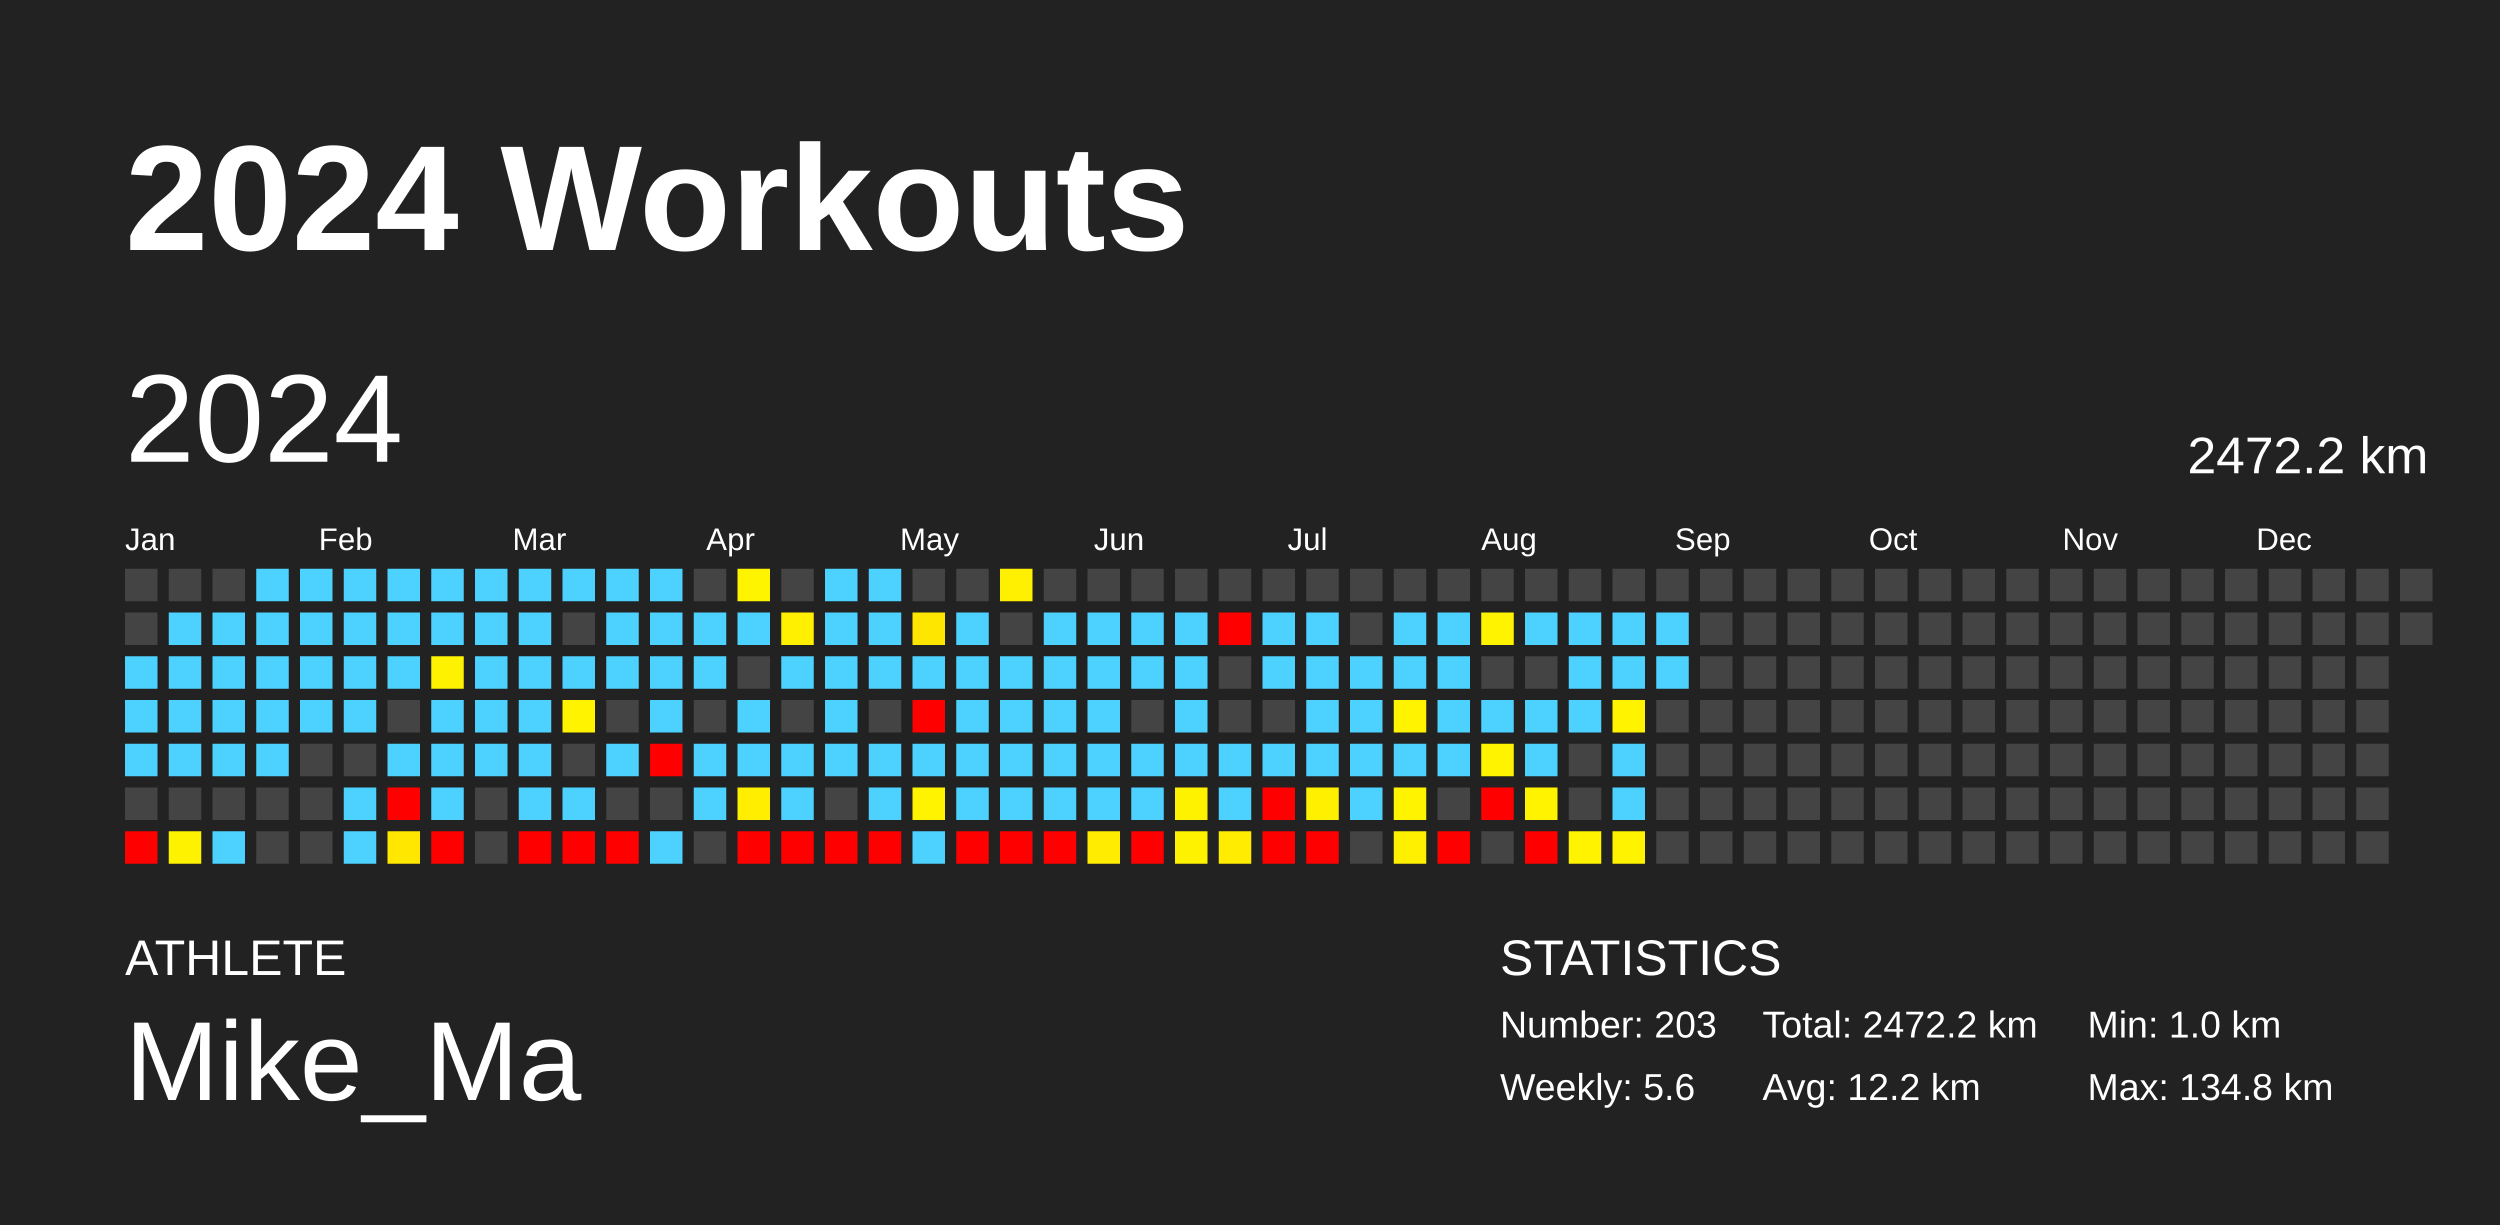
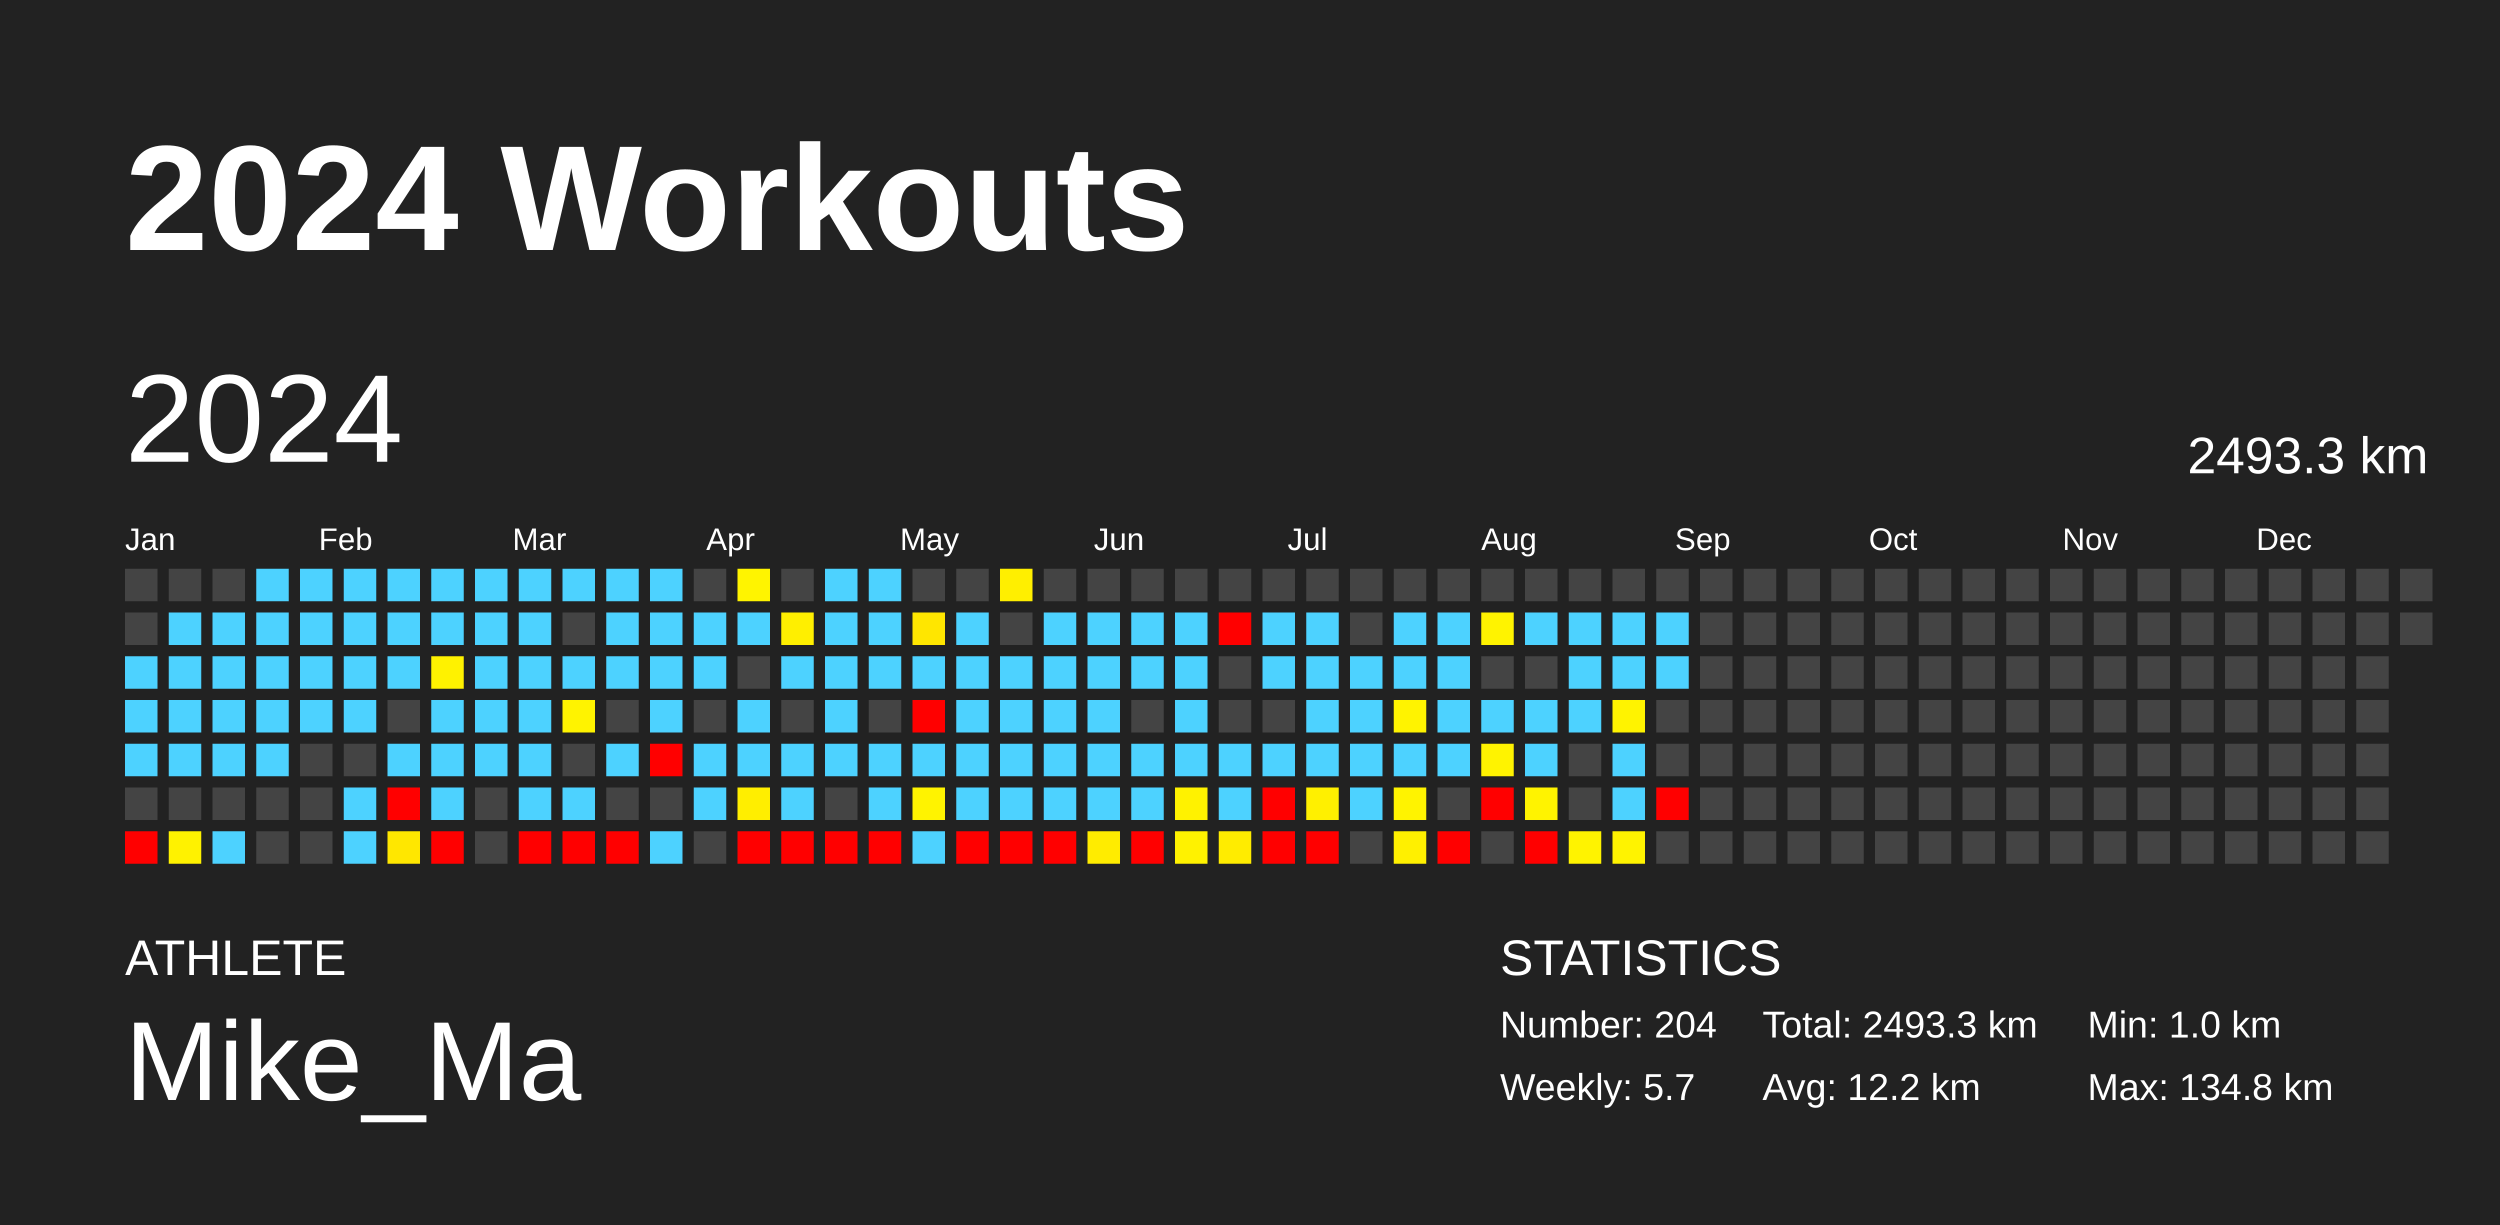
<svg xmlns="http://www.w3.org/2000/svg" baseProfile="full" height="98mm" version="1.1" viewBox="0,0,200,98" width="200mm">
  <defs />
  <rect fill="#222222" height="98" width="200" x="0" y="0" />
  <text fill="#FFFFFF" style="font-size:12px; font-family:Arial; font-weight:bold;" x="10" y="20">2024 Workouts</text>
  <text fill="#FFFFFF" style="font-size:4px; font-family:Arial" x="10" y="78">ATHLETE</text>
  <text fill="#FFFFFF" style="font-size:9px; font-family:Arial" x="10" y="88">Mike_Ma</text>
  <text fill="#FFFFFF" style="font-size:4px; font-family:Arial" x="120" y="78">STATISTICS</text>
-   <text fill="#FFFFFF" style="font-size:3px; font-family:Arial" x="120" y="83">Number: 203</text>
-   <text fill="#FFFFFF" style="font-size:3px; font-family:Arial" x="120" y="88">Weekly: 5.6</text>
-   <text fill="#FFFFFF" style="font-size:3px; font-family:Arial" x="141" y="83">Total: 2472.2 km</text>
+   <text fill="#FFFFFF" style="font-size:3px; font-family:Arial" x="120" y="83">Number: 204</text>
+   <text fill="#FFFFFF" style="font-size:3px; font-family:Arial" x="120" y="88">Weekly: 5.7</text>
+   <text fill="#FFFFFF" style="font-size:3px; font-family:Arial" x="141" y="83">Total: 2493.3 km</text>
  <text fill="#FFFFFF" style="font-size:3px; font-family:Arial" x="141" y="88">Avg: 12.2 km</text>
  <text fill="#FFFFFF" style="font-size:3px; font-family:Arial" x="167" y="83">Min: 1.0 km</text>
  <text fill="#FFFFFF" style="font-size:3px; font-family:Arial" x="167" y="88">Max: 134.8 km</text>
  <text dominant-baseline="hanging" fill="#FFFFFF" style="font-size:10.0px; font-family:Arial;" x="10" y="30">2024</text>
-   <text dominant-baseline="hanging" fill="#FFFFFF" style="font-size:4.125px; font-family:Arial;" x="175" y="35">2472.2 km</text>
+   <text dominant-baseline="hanging" fill="#FFFFFF" style="font-size:4.125px; font-family:Arial;" x="175" y="35">2493.3 km</text>
  <text fill="#FFFFFF" style="font-size:2.5px; font-family:Arial" x="10.0" y="44">Jan</text>
  <text fill="#FFFFFF" style="font-size:2.5px; font-family:Arial" x="25.5" y="44">Feb</text>
  <text fill="#FFFFFF" style="font-size:2.5px; font-family:Arial" x="41.0" y="44">Mar</text>
  <text fill="#FFFFFF" style="font-size:2.5px; font-family:Arial" x="56.5" y="44">Apr</text>
  <text fill="#FFFFFF" style="font-size:2.5px; font-family:Arial" x="72.0" y="44">May</text>
  <text fill="#FFFFFF" style="font-size:2.5px; font-family:Arial" x="87.5" y="44">Jun</text>
  <text fill="#FFFFFF" style="font-size:2.5px; font-family:Arial" x="103.0" y="44">Jul</text>
  <text fill="#FFFFFF" style="font-size:2.5px; font-family:Arial" x="118.5" y="44">Aug</text>
  <text fill="#FFFFFF" style="font-size:2.5px; font-family:Arial" x="134.0" y="44">Sep</text>
  <text fill="#FFFFFF" style="font-size:2.5px; font-family:Arial" x="149.5" y="44">Oct</text>
  <text fill="#FFFFFF" style="font-size:2.5px; font-family:Arial" x="165.0" y="44">Nov</text>
  <text fill="#FFFFFF" style="font-size:2.5px; font-family:Arial" x="180.5" y="44">Dec</text>
  <rect fill="#444444" height="2.6" width="2.6" x="10.0" y="45.5" />
  <rect fill="#444444" height="2.6" width="2.6" x="10.0" y="49.0" />
  <rect fill="#4dd2ff" height="2.6" width="2.6" x="10.0" y="52.5" />
  <rect fill="#4dd2ff" height="2.6" width="2.6" x="10.0" y="56.0" />
  <rect fill="#4dd2ff" height="2.6" width="2.6" x="10.0" y="59.5" />
  <rect fill="#444444" height="2.6" width="2.6" x="10.0" y="63.0" />
  <rect fill="red" height="2.6" width="2.6" x="10.0" y="66.5" />
  <rect fill="#444444" height="2.6" width="2.6" x="13.5" y="45.5" />
  <rect fill="#4dd2ff" height="2.6" width="2.6" x="13.5" y="49.0" />
  <rect fill="#4dd2ff" height="2.6" width="2.6" x="13.5" y="52.5" />
  <rect fill="#4dd2ff" height="2.6" width="2.6" x="13.5" y="56.0" />
  <rect fill="#4dd2ff" height="2.6" width="2.6" x="13.5" y="59.5" />
  <rect fill="#444444" height="2.6" width="2.6" x="13.5" y="63.0" />
  <rect fill="#fff200" height="2.6" width="2.6" x="13.5" y="66.5" />
  <rect fill="#444444" height="2.6" width="2.6" x="17.0" y="45.5" />
  <rect fill="#4dd2ff" height="2.6" width="2.6" x="17.0" y="49.0" />
  <rect fill="#4dd2ff" height="2.6" width="2.6" x="17.0" y="52.5" />
  <rect fill="#4dd2ff" height="2.6" width="2.6" x="17.0" y="56.0" />
  <rect fill="#4dd2ff" height="2.6" width="2.6" x="17.0" y="59.5" />
  <rect fill="#444444" height="2.6" width="2.6" x="17.0" y="63.0" />
  <rect fill="#4dd2ff" height="2.6" width="2.6" x="17.0" y="66.5" />
  <rect fill="#4dd2ff" height="2.6" width="2.6" x="20.5" y="45.5" />
  <rect fill="#4dd2ff" height="2.6" width="2.6" x="20.5" y="49.0" />
  <rect fill="#4dd2ff" height="2.6" width="2.6" x="20.5" y="52.5" />
  <rect fill="#4dd2ff" height="2.6" width="2.6" x="20.5" y="56.0" />
  <rect fill="#4dd2ff" height="2.6" width="2.6" x="20.5" y="59.5" />
  <rect fill="#444444" height="2.6" width="2.6" x="20.5" y="63.0" />
  <rect fill="#444444" height="2.6" width="2.6" x="20.5" y="66.5" />
  <rect fill="#4dd2ff" height="2.6" width="2.6" x="24.0" y="45.5" />
  <rect fill="#4dd2ff" height="2.6" width="2.6" x="24.0" y="49.0" />
  <rect fill="#4dd2ff" height="2.6" width="2.6" x="24.0" y="52.5" />
  <rect fill="#4dd2ff" height="2.6" width="2.6" x="24.0" y="56.0" />
  <rect fill="#444444" height="2.6" width="2.6" x="24.0" y="59.5" />
  <rect fill="#444444" height="2.6" width="2.6" x="24.0" y="63.0" />
  <rect fill="#444444" height="2.6" width="2.6" x="24.0" y="66.5" />
  <rect fill="#4dd2ff" height="2.6" width="2.6" x="27.5" y="45.5" />
  <rect fill="#4dd2ff" height="2.6" width="2.6" x="27.5" y="49.0" />
  <rect fill="#4dd2ff" height="2.6" width="2.6" x="27.5" y="52.5" />
  <rect fill="#4dd2ff" height="2.6" width="2.6" x="27.5" y="56.0" />
  <rect fill="#444444" height="2.6" width="2.6" x="27.5" y="59.5" />
  <rect fill="#4dd2ff" height="2.6" width="2.6" x="27.5" y="63.0" />
  <rect fill="#4dd2ff" height="2.6" width="2.6" x="27.5" y="66.5" />
  <rect fill="#4dd2ff" height="2.6" width="2.6" x="31.0" y="45.5" />
  <rect fill="#4dd2ff" height="2.6" width="2.6" x="31.0" y="49.0" />
  <rect fill="#4dd2ff" height="2.6" width="2.6" x="31.0" y="52.5" />
  <rect fill="#444444" height="2.6" width="2.6" x="31.0" y="56.0" />
  <rect fill="#4dd2ff" height="2.6" width="2.6" x="31.0" y="59.5" />
  <rect fill="red" height="2.6" width="2.6" x="31.0" y="63.0" />
  <rect fill="#ffe700" height="2.6" width="2.6" x="31.0" y="66.5" />
  <rect fill="#4dd2ff" height="2.6" width="2.6" x="34.5" y="45.5" />
  <rect fill="#4dd2ff" height="2.6" width="2.6" x="34.5" y="49.0" />
  <rect fill="#fff200" height="2.6" width="2.6" x="34.5" y="52.5" />
  <rect fill="#4dd2ff" height="2.6" width="2.6" x="34.5" y="56.0" />
  <rect fill="#4dd2ff" height="2.6" width="2.6" x="34.5" y="59.5" />
  <rect fill="#4dd2ff" height="2.6" width="2.6" x="34.5" y="63.0" />
  <rect fill="red" height="2.6" width="2.6" x="34.5" y="66.5" />
  <rect fill="#4dd2ff" height="2.6" width="2.6" x="38.0" y="45.5" />
  <rect fill="#4dd2ff" height="2.6" width="2.6" x="38.0" y="49.0" />
  <rect fill="#4dd2ff" height="2.6" width="2.6" x="38.0" y="52.5" />
  <rect fill="#4dd2ff" height="2.6" width="2.6" x="38.0" y="56.0" />
  <rect fill="#4dd2ff" height="2.6" width="2.6" x="38.0" y="59.5" />
  <rect fill="#444444" height="2.6" width="2.6" x="38.0" y="63.0" />
  <rect fill="#444444" height="2.6" width="2.6" x="38.0" y="66.5" />
  <rect fill="#4dd2ff" height="2.6" width="2.6" x="41.5" y="45.5" />
  <rect fill="#4dd2ff" height="2.6" width="2.6" x="41.5" y="49.0" />
  <rect fill="#4dd2ff" height="2.6" width="2.6" x="41.5" y="52.5" />
  <rect fill="#4dd2ff" height="2.6" width="2.6" x="41.5" y="56.0" />
  <rect fill="#4dd2ff" height="2.6" width="2.6" x="41.5" y="59.5" />
  <rect fill="#4dd2ff" height="2.6" width="2.6" x="41.5" y="63.0" />
  <rect fill="red" height="2.6" width="2.6" x="41.5" y="66.5" />
  <rect fill="#4dd2ff" height="2.6" width="2.6" x="45.0" y="45.5" />
  <rect fill="#444444" height="2.6" width="2.6" x="45.0" y="49.0" />
  <rect fill="#4dd2ff" height="2.6" width="2.6" x="45.0" y="52.5" />
  <rect fill="#fff300" height="2.6" width="2.6" x="45.0" y="56.0" />
  <rect fill="#444444" height="2.6" width="2.6" x="45.0" y="59.5" />
  <rect fill="#4dd2ff" height="2.6" width="2.6" x="45.0" y="63.0" />
  <rect fill="red" height="2.6" width="2.6" x="45.0" y="66.5" />
  <rect fill="#4dd2ff" height="2.6" width="2.6" x="48.5" y="45.5" />
  <rect fill="#4dd2ff" height="2.6" width="2.6" x="48.5" y="49.0" />
  <rect fill="#4dd2ff" height="2.6" width="2.6" x="48.5" y="52.5" />
  <rect fill="#444444" height="2.6" width="2.6" x="48.5" y="56.0" />
  <rect fill="#4dd2ff" height="2.6" width="2.6" x="48.5" y="59.5" />
  <rect fill="#444444" height="2.6" width="2.6" x="48.5" y="63.0" />
  <rect fill="red" height="2.6" width="2.6" x="48.5" y="66.5" />
  <rect fill="#4dd2ff" height="2.6" width="2.6" x="52.0" y="45.5" />
  <rect fill="#4dd2ff" height="2.6" width="2.6" x="52.0" y="49.0" />
  <rect fill="#4dd2ff" height="2.6" width="2.6" x="52.0" y="52.5" />
  <rect fill="#4dd2ff" height="2.6" width="2.6" x="52.0" y="56.0" />
  <rect fill="red" height="2.6" width="2.6" x="52.0" y="59.5" />
  <rect fill="#444444" height="2.6" width="2.6" x="52.0" y="63.0" />
  <rect fill="#4dd2ff" height="2.6" width="2.6" x="52.0" y="66.5" />
  <rect fill="#444444" height="2.6" width="2.6" x="55.5" y="45.5" />
  <rect fill="#4dd2ff" height="2.6" width="2.6" x="55.5" y="49.0" />
  <rect fill="#4dd2ff" height="2.6" width="2.6" x="55.5" y="52.5" />
  <rect fill="#444444" height="2.6" width="2.6" x="55.5" y="56.0" />
  <rect fill="#4dd2ff" height="2.6" width="2.6" x="55.5" y="59.5" />
  <rect fill="#4dd2ff" height="2.6" width="2.6" x="55.5" y="63.0" />
  <rect fill="#444444" height="2.6" width="2.6" x="55.5" y="66.5" />
  <rect fill="#fff400" height="2.6" width="2.6" x="59.0" y="45.5" />
  <rect fill="#4dd2ff" height="2.6" width="2.6" x="59.0" y="49.0" />
  <rect fill="#444444" height="2.6" width="2.6" x="59.0" y="52.5" />
  <rect fill="#4dd2ff" height="2.6" width="2.6" x="59.0" y="56.0" />
  <rect fill="#4dd2ff" height="2.6" width="2.6" x="59.0" y="59.5" />
  <rect fill="#ffee00" height="2.6" width="2.6" x="59.0" y="63.0" />
  <rect fill="red" height="2.6" width="2.6" x="59.0" y="66.5" />
  <rect fill="#444444" height="2.6" width="2.6" x="62.5" y="45.5" />
  <rect fill="#ffef00" height="2.6" width="2.6" x="62.5" y="49.0" />
  <rect fill="#4dd2ff" height="2.6" width="2.6" x="62.5" y="52.5" />
  <rect fill="#444444" height="2.6" width="2.6" x="62.5" y="56.0" />
  <rect fill="#4dd2ff" height="2.6" width="2.6" x="62.5" y="59.5" />
  <rect fill="#4dd2ff" height="2.6" width="2.6" x="62.5" y="63.0" />
  <rect fill="red" height="2.6" width="2.6" x="62.5" y="66.5" />
  <rect fill="#4dd2ff" height="2.6" width="2.6" x="66.0" y="45.5" />
  <rect fill="#4dd2ff" height="2.6" width="2.6" x="66.0" y="49.0" />
  <rect fill="#4dd2ff" height="2.6" width="2.6" x="66.0" y="52.5" />
  <rect fill="#4dd2ff" height="2.6" width="2.6" x="66.0" y="56.0" />
  <rect fill="#4dd2ff" height="2.6" width="2.6" x="66.0" y="59.5" />
  <rect fill="#444444" height="2.6" width="2.6" x="66.0" y="63.0" />
  <rect fill="red" height="2.6" width="2.6" x="66.0" y="66.5" />
  <rect fill="#4dd2ff" height="2.6" width="2.6" x="69.5" y="45.5" />
  <rect fill="#4dd2ff" height="2.6" width="2.6" x="69.5" y="49.0" />
  <rect fill="#4dd2ff" height="2.6" width="2.6" x="69.5" y="52.5" />
  <rect fill="#444444" height="2.6" width="2.6" x="69.5" y="56.0" />
  <rect fill="#4dd2ff" height="2.6" width="2.6" x="69.5" y="59.5" />
  <rect fill="#4dd2ff" height="2.6" width="2.6" x="69.5" y="63.0" />
  <rect fill="red" height="2.6" width="2.6" x="69.5" y="66.5" />
  <rect fill="#444444" height="2.6" width="2.6" x="73.0" y="45.5" />
  <rect fill="#ffe600" height="2.6" width="2.6" x="73.0" y="49.0" />
  <rect fill="#4dd2ff" height="2.6" width="2.6" x="73.0" y="52.5" />
  <rect fill="red" height="2.6" width="2.6" x="73.0" y="56.0" />
  <rect fill="#4dd2ff" height="2.6" width="2.6" x="73.0" y="59.5" />
  <rect fill="#fff300" height="2.6" width="2.6" x="73.0" y="63.0" />
  <rect fill="#4dd2ff" height="2.6" width="2.6" x="73.0" y="66.5" />
  <rect fill="#444444" height="2.6" width="2.6" x="76.5" y="45.5" />
  <rect fill="#4dd2ff" height="2.6" width="2.6" x="76.5" y="49.0" />
  <rect fill="#4dd2ff" height="2.6" width="2.6" x="76.5" y="52.5" />
  <rect fill="#4dd2ff" height="2.6" width="2.6" x="76.5" y="56.0" />
  <rect fill="#4dd2ff" height="2.6" width="2.6" x="76.5" y="59.5" />
  <rect fill="#4dd2ff" height="2.6" width="2.6" x="76.5" y="63.0" />
  <rect fill="red" height="2.6" width="2.6" x="76.5" y="66.5" />
  <rect fill="#ffef00" height="2.6" width="2.6" x="80.0" y="45.5" />
  <rect fill="#444444" height="2.6" width="2.6" x="80.0" y="49.0" />
  <rect fill="#4dd2ff" height="2.6" width="2.6" x="80.0" y="52.5" />
  <rect fill="#4dd2ff" height="2.6" width="2.6" x="80.0" y="56.0" />
  <rect fill="#4dd2ff" height="2.6" width="2.6" x="80.0" y="59.5" />
  <rect fill="#4dd2ff" height="2.6" width="2.6" x="80.0" y="63.0" />
  <rect fill="red" height="2.6" width="2.6" x="80.0" y="66.5" />
  <rect fill="#444444" height="2.6" width="2.6" x="83.5" y="45.5" />
  <rect fill="#4dd2ff" height="2.6" width="2.6" x="83.5" y="49.0" />
  <rect fill="#4dd2ff" height="2.6" width="2.6" x="83.5" y="52.5" />
  <rect fill="#4dd2ff" height="2.6" width="2.6" x="83.5" y="56.0" />
  <rect fill="#4dd2ff" height="2.6" width="2.6" x="83.5" y="59.5" />
  <rect fill="#4dd2ff" height="2.6" width="2.6" x="83.5" y="63.0" />
  <rect fill="red" height="2.6" width="2.6" x="83.5" y="66.5" />
  <rect fill="#444444" height="2.6" width="2.6" x="87.0" y="45.5" />
  <rect fill="#4dd2ff" height="2.6" width="2.6" x="87.0" y="49.0" />
  <rect fill="#4dd2ff" height="2.6" width="2.6" x="87.0" y="52.5" />
  <rect fill="#4dd2ff" height="2.6" width="2.6" x="87.0" y="56.0" />
  <rect fill="#4dd2ff" height="2.6" width="2.6" x="87.0" y="59.5" />
  <rect fill="#4dd2ff" height="2.6" width="2.6" x="87.0" y="63.0" />
  <rect fill="#ffec00" height="2.6" width="2.6" x="87.0" y="66.5" />
  <rect fill="#444444" height="2.6" width="2.6" x="90.5" y="45.5" />
  <rect fill="#4dd2ff" height="2.6" width="2.6" x="90.5" y="49.0" />
  <rect fill="#4dd2ff" height="2.6" width="2.6" x="90.5" y="52.5" />
  <rect fill="#444444" height="2.6" width="2.6" x="90.5" y="56.0" />
  <rect fill="#4dd2ff" height="2.6" width="2.6" x="90.5" y="59.5" />
  <rect fill="#4dd2ff" height="2.6" width="2.6" x="90.5" y="63.0" />
  <rect fill="red" height="2.6" width="2.6" x="90.5" y="66.5" />
  <rect fill="#444444" height="2.6" width="2.6" x="94.0" y="45.5" />
  <rect fill="#4dd2ff" height="2.6" width="2.6" x="94.0" y="49.0" />
  <rect fill="#4dd2ff" height="2.6" width="2.6" x="94.0" y="52.5" />
  <rect fill="#4dd2ff" height="2.6" width="2.6" x="94.0" y="56.0" />
  <rect fill="#4dd2ff" height="2.6" width="2.6" x="94.0" y="59.5" />
  <rect fill="#fff200" height="2.6" width="2.6" x="94.0" y="63.0" />
  <rect fill="#fff200" height="2.6" width="2.6" x="94.0" y="66.5" />
  <rect fill="#444444" height="2.6" width="2.6" x="97.5" y="45.5" />
  <rect fill="red" height="2.6" width="2.6" x="97.5" y="49.0" />
  <rect fill="#444444" height="2.6" width="2.6" x="97.5" y="52.5" />
  <rect fill="#444444" height="2.6" width="2.6" x="97.5" y="56.0" />
  <rect fill="#4dd2ff" height="2.6" width="2.6" x="97.5" y="59.5" />
  <rect fill="#4dd2ff" height="2.6" width="2.6" x="97.5" y="63.0" />
  <rect fill="#ffec00" height="2.6" width="2.6" x="97.5" y="66.5" />
  <rect fill="#444444" height="2.6" width="2.6" x="101.0" y="45.5" />
  <rect fill="#4dd2ff" height="2.6" width="2.6" x="101.0" y="49.0" />
  <rect fill="#4dd2ff" height="2.6" width="2.6" x="101.0" y="52.5" />
  <rect fill="#444444" height="2.6" width="2.6" x="101.0" y="56.0" />
  <rect fill="#4dd2ff" height="2.6" width="2.6" x="101.0" y="59.5" />
  <rect fill="red" height="2.6" width="2.6" x="101.0" y="63.0" />
  <rect fill="red" height="2.6" width="2.6" x="101.0" y="66.5" />
  <rect fill="#444444" height="2.6" width="2.6" x="104.5" y="45.5" />
  <rect fill="#4dd2ff" height="2.6" width="2.6" x="104.5" y="49.0" />
  <rect fill="#4dd2ff" height="2.6" width="2.6" x="104.5" y="52.5" />
  <rect fill="#4dd2ff" height="2.6" width="2.6" x="104.5" y="56.0" />
  <rect fill="#4dd2ff" height="2.6" width="2.6" x="104.5" y="59.5" />
  <rect fill="#fff000" height="2.6" width="2.6" x="104.5" y="63.0" />
  <rect fill="red" height="2.6" width="2.6" x="104.5" y="66.5" />
  <rect fill="#444444" height="2.6" width="2.6" x="108.0" y="45.5" />
  <rect fill="#444444" height="2.6" width="2.6" x="108.0" y="49.0" />
  <rect fill="#4dd2ff" height="2.6" width="2.6" x="108.0" y="52.5" />
  <rect fill="#4dd2ff" height="2.6" width="2.6" x="108.0" y="56.0" />
  <rect fill="#4dd2ff" height="2.6" width="2.6" x="108.0" y="59.5" />
  <rect fill="#4dd2ff" height="2.6" width="2.6" x="108.0" y="63.0" />
  <rect fill="#444444" height="2.6" width="2.6" x="108.0" y="66.5" />
  <rect fill="#444444" height="2.6" width="2.6" x="111.5" y="45.5" />
  <rect fill="#4dd2ff" height="2.6" width="2.6" x="111.5" y="49.0" />
  <rect fill="#4dd2ff" height="2.6" width="2.6" x="111.5" y="52.5" />
  <rect fill="#fff300" height="2.6" width="2.6" x="111.5" y="56.0" />
  <rect fill="#4dd2ff" height="2.6" width="2.6" x="111.5" y="59.5" />
  <rect fill="#fff300" height="2.6" width="2.6" x="111.5" y="63.0" />
  <rect fill="#fff000" height="2.6" width="2.6" x="111.5" y="66.5" />
  <rect fill="#444444" height="2.6" width="2.6" x="115.0" y="45.5" />
  <rect fill="#4dd2ff" height="2.6" width="2.6" x="115.0" y="49.0" />
  <rect fill="#4dd2ff" height="2.6" width="2.6" x="115.0" y="52.5" />
  <rect fill="#4dd2ff" height="2.6" width="2.6" x="115.0" y="56.0" />
  <rect fill="#4dd2ff" height="2.6" width="2.6" x="115.0" y="59.5" />
  <rect fill="#444444" height="2.6" width="2.6" x="115.0" y="63.0" />
  <rect fill="red" height="2.6" width="2.6" x="115.0" y="66.5" />
  <rect fill="#444444" height="2.6" width="2.6" x="118.5" y="45.5" />
  <rect fill="#fff300" height="2.6" width="2.6" x="118.5" y="49.0" />
  <rect fill="#444444" height="2.6" width="2.6" x="118.5" y="52.5" />
  <rect fill="#4dd2ff" height="2.6" width="2.6" x="118.5" y="56.0" />
  <rect fill="#fff300" height="2.6" width="2.6" x="118.5" y="59.5" />
  <rect fill="red" height="2.6" width="2.6" x="118.5" y="63.0" />
  <rect fill="#444444" height="2.6" width="2.6" x="118.5" y="66.5" />
  <rect fill="#444444" height="2.6" width="2.6" x="122.0" y="45.5" />
  <rect fill="#4dd2ff" height="2.6" width="2.6" x="122.0" y="49.0" />
  <rect fill="#444444" height="2.6" width="2.6" x="122.0" y="52.5" />
  <rect fill="#4dd2ff" height="2.6" width="2.6" x="122.0" y="56.0" />
  <rect fill="#4dd2ff" height="2.6" width="2.6" x="122.0" y="59.5" />
  <rect fill="#fff300" height="2.6" width="2.6" x="122.0" y="63.0" />
  <rect fill="red" height="2.6" width="2.6" x="122.0" y="66.5" />
  <rect fill="#444444" height="2.6" width="2.6" x="125.5" y="45.5" />
  <rect fill="#4dd2ff" height="2.6" width="2.6" x="125.5" y="49.0" />
  <rect fill="#4dd2ff" height="2.6" width="2.6" x="125.5" y="52.5" />
  <rect fill="#4dd2ff" height="2.6" width="2.6" x="125.5" y="56.0" />
  <rect fill="#444444" height="2.6" width="2.6" x="125.5" y="59.5" />
  <rect fill="#444444" height="2.6" width="2.6" x="125.5" y="63.0" />
  <rect fill="#fff300" height="2.6" width="2.6" x="125.5" y="66.5" />
  <rect fill="#444444" height="2.6" width="2.6" x="129.0" y="45.5" />
  <rect fill="#4dd2ff" height="2.6" width="2.6" x="129.0" y="49.0" />
  <rect fill="#4dd2ff" height="2.6" width="2.6" x="129.0" y="52.5" />
  <rect fill="#fff300" height="2.6" width="2.6" x="129.0" y="56.0" />
  <rect fill="#4dd2ff" height="2.6" width="2.6" x="129.0" y="59.5" />
  <rect fill="#4dd2ff" height="2.6" width="2.6" x="129.0" y="63.0" />
  <rect fill="#fff300" height="2.6" width="2.6" x="129.0" y="66.5" />
  <rect fill="#444444" height="2.6" width="2.6" x="132.5" y="45.5" />
  <rect fill="#4dd2ff" height="2.6" width="2.6" x="132.5" y="49.0" />
  <rect fill="#4dd2ff" height="2.6" width="2.6" x="132.5" y="52.5" />
  <rect fill="#444444" height="2.6" width="2.6" x="132.5" y="56.0" />
  <rect fill="#444444" height="2.6" width="2.6" x="132.5" y="59.5" />
-   <rect fill="#444444" height="2.6" width="2.6" x="132.5" y="63.0" />
+   <rect fill="red" height="2.6" width="2.6" x="132.5" y="63.0" />
  <rect fill="#444444" height="2.6" width="2.6" x="132.5" y="66.5" />
  <rect fill="#444444" height="2.6" width="2.6" x="136.0" y="45.5" />
  <rect fill="#444444" height="2.6" width="2.6" x="136.0" y="49.0" />
  <rect fill="#444444" height="2.6" width="2.6" x="136.0" y="52.5" />
  <rect fill="#444444" height="2.6" width="2.6" x="136.0" y="56.0" />
  <rect fill="#444444" height="2.6" width="2.6" x="136.0" y="59.5" />
  <rect fill="#444444" height="2.6" width="2.6" x="136.0" y="63.0" />
  <rect fill="#444444" height="2.6" width="2.6" x="136.0" y="66.5" />
  <rect fill="#444444" height="2.6" width="2.6" x="139.5" y="45.5" />
  <rect fill="#444444" height="2.6" width="2.6" x="139.5" y="49.0" />
  <rect fill="#444444" height="2.6" width="2.6" x="139.5" y="52.5" />
  <rect fill="#444444" height="2.6" width="2.6" x="139.5" y="56.0" />
  <rect fill="#444444" height="2.6" width="2.6" x="139.5" y="59.5" />
  <rect fill="#444444" height="2.6" width="2.6" x="139.5" y="63.0" />
  <rect fill="#444444" height="2.6" width="2.6" x="139.5" y="66.5" />
  <rect fill="#444444" height="2.6" width="2.6" x="143.0" y="45.5" />
  <rect fill="#444444" height="2.6" width="2.6" x="143.0" y="49.0" />
  <rect fill="#444444" height="2.6" width="2.6" x="143.0" y="52.5" />
  <rect fill="#444444" height="2.6" width="2.6" x="143.0" y="56.0" />
  <rect fill="#444444" height="2.6" width="2.6" x="143.0" y="59.5" />
  <rect fill="#444444" height="2.6" width="2.6" x="143.0" y="63.0" />
  <rect fill="#444444" height="2.6" width="2.6" x="143.0" y="66.5" />
  <rect fill="#444444" height="2.6" width="2.6" x="146.5" y="45.5" />
  <rect fill="#444444" height="2.6" width="2.6" x="146.5" y="49.0" />
  <rect fill="#444444" height="2.6" width="2.6" x="146.5" y="52.5" />
  <rect fill="#444444" height="2.6" width="2.6" x="146.5" y="56.0" />
  <rect fill="#444444" height="2.6" width="2.6" x="146.5" y="59.5" />
  <rect fill="#444444" height="2.6" width="2.6" x="146.5" y="63.0" />
  <rect fill="#444444" height="2.6" width="2.6" x="146.5" y="66.5" />
  <rect fill="#444444" height="2.6" width="2.6" x="150.0" y="45.5" />
  <rect fill="#444444" height="2.6" width="2.6" x="150.0" y="49.0" />
  <rect fill="#444444" height="2.6" width="2.6" x="150.0" y="52.5" />
  <rect fill="#444444" height="2.6" width="2.6" x="150.0" y="56.0" />
  <rect fill="#444444" height="2.6" width="2.6" x="150.0" y="59.5" />
  <rect fill="#444444" height="2.6" width="2.6" x="150.0" y="63.0" />
  <rect fill="#444444" height="2.6" width="2.6" x="150.0" y="66.5" />
  <rect fill="#444444" height="2.6" width="2.6" x="153.5" y="45.5" />
  <rect fill="#444444" height="2.6" width="2.6" x="153.5" y="49.0" />
  <rect fill="#444444" height="2.6" width="2.6" x="153.5" y="52.5" />
  <rect fill="#444444" height="2.6" width="2.6" x="153.5" y="56.0" />
  <rect fill="#444444" height="2.6" width="2.6" x="153.5" y="59.5" />
  <rect fill="#444444" height="2.6" width="2.6" x="153.5" y="63.0" />
  <rect fill="#444444" height="2.6" width="2.6" x="153.5" y="66.5" />
  <rect fill="#444444" height="2.6" width="2.6" x="157.0" y="45.5" />
  <rect fill="#444444" height="2.6" width="2.6" x="157.0" y="49.0" />
  <rect fill="#444444" height="2.6" width="2.6" x="157.0" y="52.5" />
  <rect fill="#444444" height="2.6" width="2.6" x="157.0" y="56.0" />
  <rect fill="#444444" height="2.6" width="2.6" x="157.0" y="59.5" />
  <rect fill="#444444" height="2.6" width="2.6" x="157.0" y="63.0" />
  <rect fill="#444444" height="2.6" width="2.6" x="157.0" y="66.5" />
  <rect fill="#444444" height="2.6" width="2.6" x="160.5" y="45.5" />
  <rect fill="#444444" height="2.6" width="2.6" x="160.5" y="49.0" />
  <rect fill="#444444" height="2.6" width="2.6" x="160.5" y="52.5" />
  <rect fill="#444444" height="2.6" width="2.6" x="160.5" y="56.0" />
  <rect fill="#444444" height="2.6" width="2.6" x="160.5" y="59.5" />
  <rect fill="#444444" height="2.6" width="2.6" x="160.5" y="63.0" />
  <rect fill="#444444" height="2.6" width="2.6" x="160.5" y="66.5" />
  <rect fill="#444444" height="2.6" width="2.6" x="164.0" y="45.5" />
  <rect fill="#444444" height="2.6" width="2.6" x="164.0" y="49.0" />
  <rect fill="#444444" height="2.6" width="2.6" x="164.0" y="52.5" />
  <rect fill="#444444" height="2.6" width="2.6" x="164.0" y="56.0" />
  <rect fill="#444444" height="2.6" width="2.6" x="164.0" y="59.5" />
  <rect fill="#444444" height="2.6" width="2.6" x="164.0" y="63.0" />
  <rect fill="#444444" height="2.6" width="2.6" x="164.0" y="66.5" />
  <rect fill="#444444" height="2.6" width="2.6" x="167.5" y="45.5" />
  <rect fill="#444444" height="2.6" width="2.6" x="167.5" y="49.0" />
  <rect fill="#444444" height="2.6" width="2.6" x="167.5" y="52.5" />
  <rect fill="#444444" height="2.6" width="2.6" x="167.5" y="56.0" />
  <rect fill="#444444" height="2.6" width="2.6" x="167.5" y="59.5" />
  <rect fill="#444444" height="2.6" width="2.6" x="167.5" y="63.0" />
  <rect fill="#444444" height="2.6" width="2.6" x="167.5" y="66.5" />
  <rect fill="#444444" height="2.6" width="2.6" x="171.0" y="45.5" />
  <rect fill="#444444" height="2.6" width="2.6" x="171.0" y="49.0" />
  <rect fill="#444444" height="2.6" width="2.6" x="171.0" y="52.5" />
  <rect fill="#444444" height="2.6" width="2.6" x="171.0" y="56.0" />
  <rect fill="#444444" height="2.6" width="2.6" x="171.0" y="59.5" />
  <rect fill="#444444" height="2.6" width="2.6" x="171.0" y="63.0" />
  <rect fill="#444444" height="2.6" width="2.6" x="171.0" y="66.5" />
  <rect fill="#444444" height="2.6" width="2.6" x="174.5" y="45.5" />
  <rect fill="#444444" height="2.6" width="2.6" x="174.5" y="49.0" />
  <rect fill="#444444" height="2.6" width="2.6" x="174.5" y="52.5" />
  <rect fill="#444444" height="2.6" width="2.6" x="174.5" y="56.0" />
  <rect fill="#444444" height="2.6" width="2.6" x="174.5" y="59.5" />
  <rect fill="#444444" height="2.6" width="2.6" x="174.5" y="63.0" />
  <rect fill="#444444" height="2.6" width="2.6" x="174.5" y="66.5" />
  <rect fill="#444444" height="2.6" width="2.6" x="178.0" y="45.5" />
  <rect fill="#444444" height="2.6" width="2.6" x="178.0" y="49.0" />
  <rect fill="#444444" height="2.6" width="2.6" x="178.0" y="52.5" />
  <rect fill="#444444" height="2.6" width="2.6" x="178.0" y="56.0" />
  <rect fill="#444444" height="2.6" width="2.6" x="178.0" y="59.5" />
  <rect fill="#444444" height="2.6" width="2.6" x="178.0" y="63.0" />
  <rect fill="#444444" height="2.6" width="2.6" x="178.0" y="66.5" />
  <rect fill="#444444" height="2.6" width="2.6" x="181.5" y="45.5" />
  <rect fill="#444444" height="2.6" width="2.6" x="181.5" y="49.0" />
  <rect fill="#444444" height="2.6" width="2.6" x="181.5" y="52.5" />
  <rect fill="#444444" height="2.6" width="2.6" x="181.5" y="56.0" />
  <rect fill="#444444" height="2.6" width="2.6" x="181.5" y="59.5" />
  <rect fill="#444444" height="2.6" width="2.6" x="181.5" y="63.0" />
  <rect fill="#444444" height="2.6" width="2.6" x="181.5" y="66.5" />
  <rect fill="#444444" height="2.6" width="2.6" x="185.0" y="45.5" />
  <rect fill="#444444" height="2.6" width="2.6" x="185.0" y="49.0" />
  <rect fill="#444444" height="2.6" width="2.6" x="185.0" y="52.5" />
  <rect fill="#444444" height="2.6" width="2.6" x="185.0" y="56.0" />
  <rect fill="#444444" height="2.6" width="2.6" x="185.0" y="59.5" />
  <rect fill="#444444" height="2.6" width="2.6" x="185.0" y="63.0" />
  <rect fill="#444444" height="2.6" width="2.6" x="185.0" y="66.5" />
  <rect fill="#444444" height="2.6" width="2.6" x="188.5" y="45.5" />
  <rect fill="#444444" height="2.6" width="2.6" x="188.5" y="49.0" />
  <rect fill="#444444" height="2.6" width="2.6" x="188.5" y="52.5" />
  <rect fill="#444444" height="2.6" width="2.6" x="188.5" y="56.0" />
  <rect fill="#444444" height="2.6" width="2.6" x="188.5" y="59.5" />
  <rect fill="#444444" height="2.6" width="2.6" x="188.5" y="63.0" />
  <rect fill="#444444" height="2.6" width="2.6" x="188.5" y="66.5" />
  <rect fill="#444444" height="2.6" width="2.6" x="192.0" y="45.5" />
  <rect fill="#444444" height="2.6" width="2.6" x="192.0" y="49.0" />
</svg>
